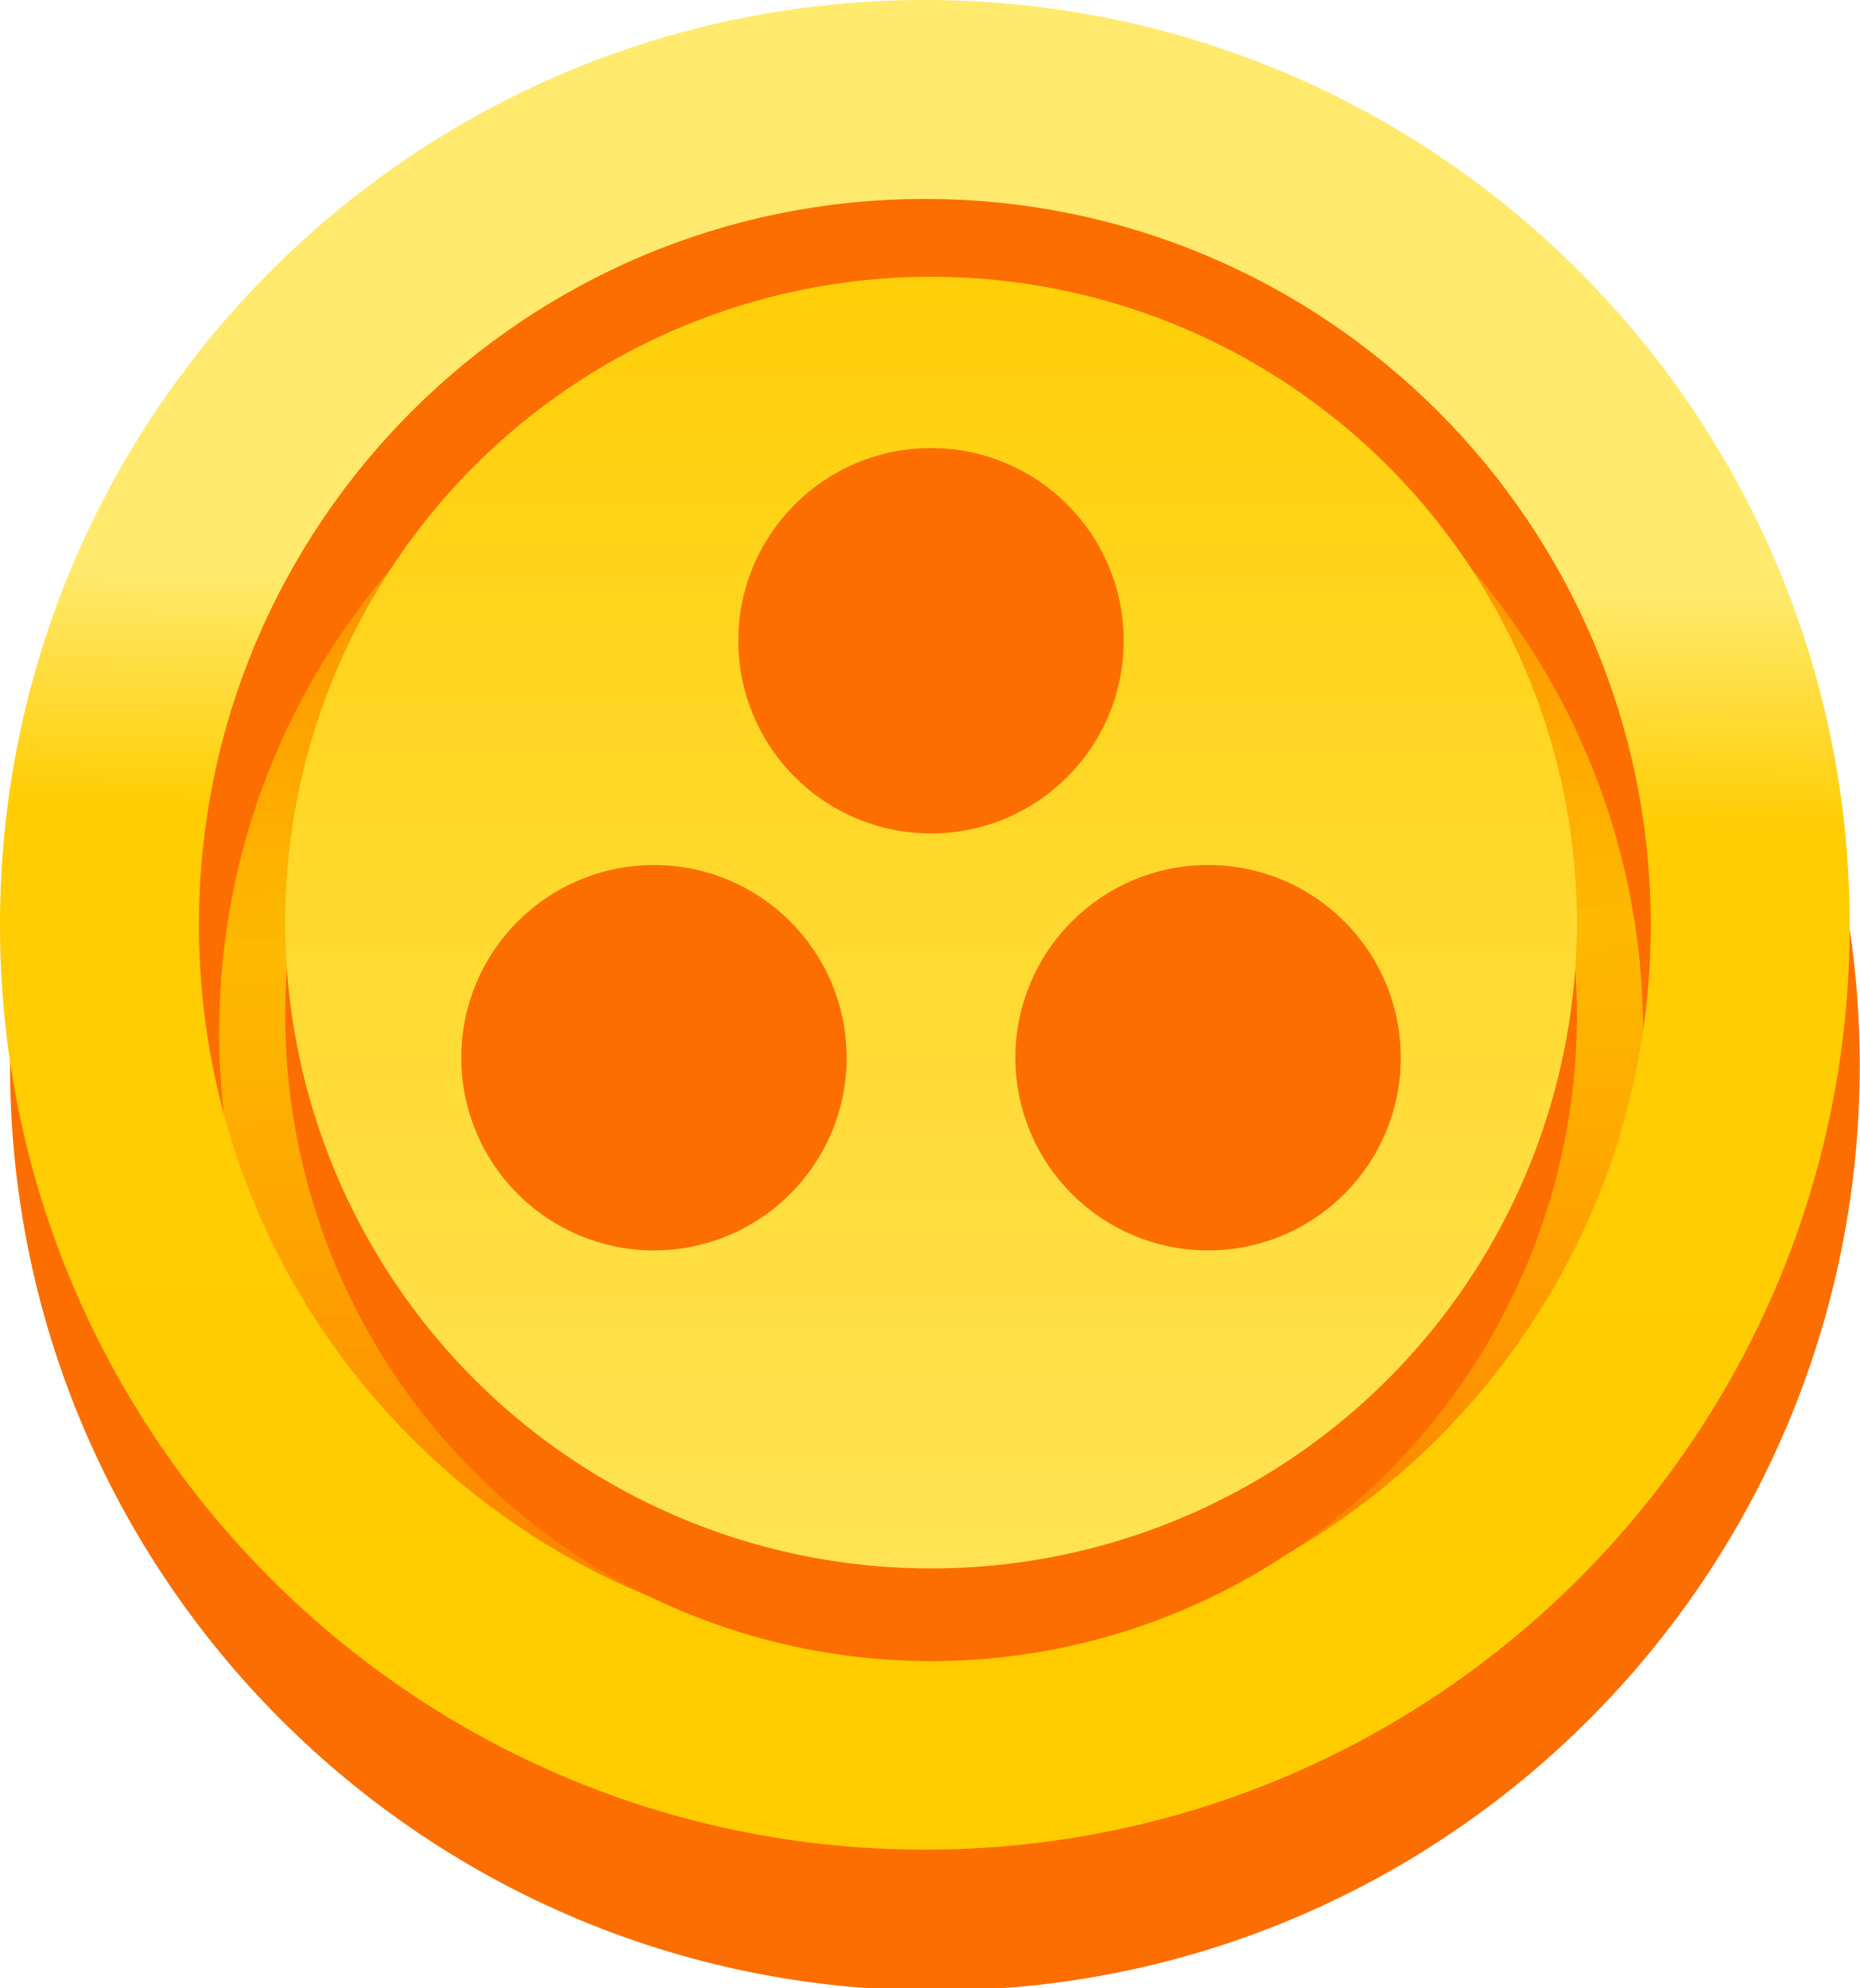
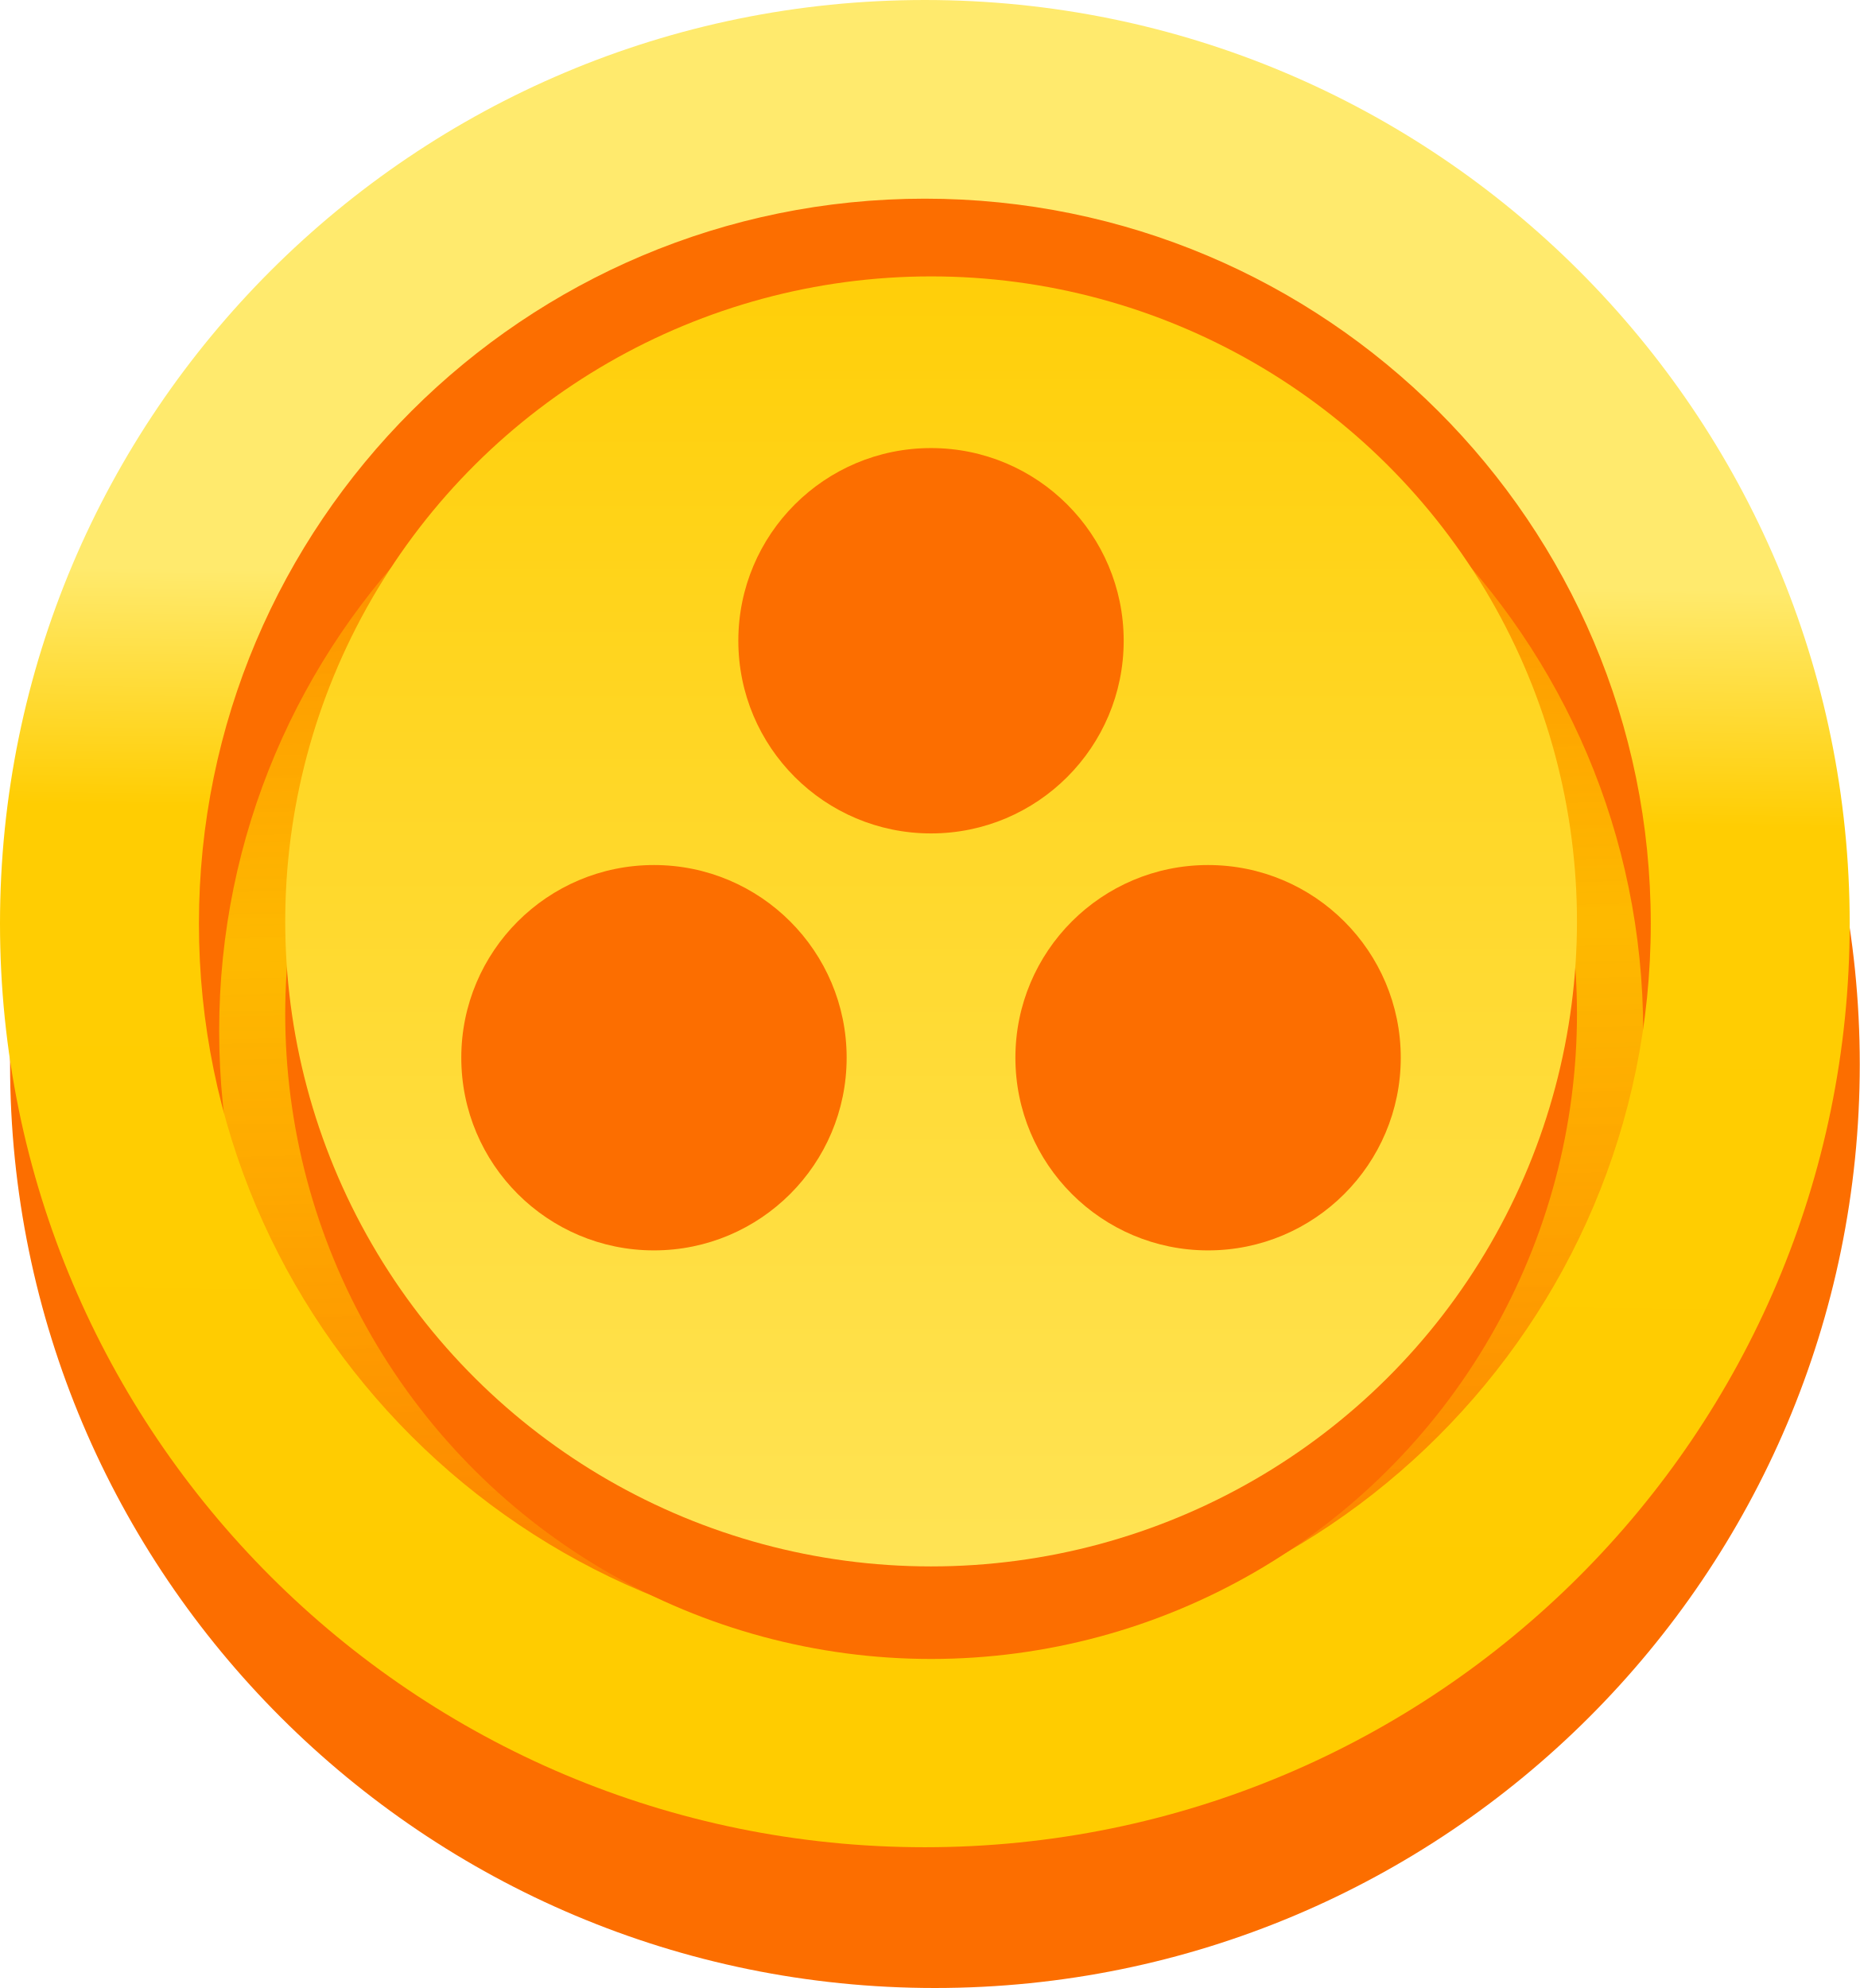
- <svg xmlns="http://www.w3.org/2000/svg" xmlns:xlink="http://www.w3.org/1999/xlink" id="Layer_1" data-name="Layer 1" width="58" height="62" viewBox="0 0 58 62">
+ <svg xmlns="http://www.w3.org/2000/svg" id="Layer_1" data-name="Layer 1" width="58" height="62" viewBox="0 0 58 62">
  <defs>
-     <linearGradient id="linear-gradient" x1="20.923" y1="44.873" x2="20.923" y2="-4.755" gradientUnits="userSpaceOnUse">
-       <stop offset="0" stop-color="#ffea6d" />
-       <stop offset=".833" stop-color="#ffcd02" />
-       <stop offset="1" stop-color="#fc0" />
-     </linearGradient>
-     <symbol id="New_Symbol" data-name="New Symbol" viewBox="0 0 41.793 44.733">
-       <g>
-         <use width="41.793" height="44.733" xlink:href="#button_gui" />
-         <g>
-           <path d="M8.354,30.072c-2.593-4.49-2.593-10.023,0-14.514,2.593-4.49,7.384-7.257,12.569-7.257s9.977,2.766,12.569,7.257,2.593,10.023,0,14.514-7.384,7.257-12.569,7.257-9.977-2.766-12.569-7.257ZM20.923,24.63c-1.002,0-1.814-.812-1.814-1.814s.812-1.814,1.814-1.814,1.814.812,1.814,1.814-.812,1.814-1.814,1.814Z" fill="#fc6e00" />
-           <path d="M8.354,27.99c-2.593-4.49-2.593-10.023,0-14.514s7.384-7.257,12.569-7.257,9.977,2.766,12.569,7.257,2.593,10.023,0,14.514-7.384,7.257-12.569,7.257-9.977-2.766-12.569-7.257Z" fill="url(#linear-gradient)" />
-         </g>
-       </g>
-     </symbol>
-     <linearGradient id="linear-gradient-2" x1="21.244" y1="39.677" x2="20.399" y2="5.016" gradientUnits="userSpaceOnUse">
+     <linearGradient id="linear-gradient" x1="29.482" y1="54.992" x2="28.31" y2="6.953" gradientUnits="userSpaceOnUse">
      <stop offset="0" stop-color="#fc6e00" />
      <stop offset=".536" stop-color="#fc0" stop-opacity=".8" />
      <stop offset=".911" stop-color="#fc7800" />
      <stop offset="1" stop-color="#fc7e00" />
    </linearGradient>
-     <linearGradient id="linear-gradient-3" x1="21.026" y1="3.036" x2="20.519" y2="40.064" gradientUnits="userSpaceOnUse">
+     <linearGradient id="linear-gradient-2" x1="29.18" y1="4.208" x2="28.477" y2="55.529" gradientUnits="userSpaceOnUse">
      <stop offset=".27" stop-color="#ffea6d" />
      <stop offset=".414" stop-color="#ffcd02" />
      <stop offset="1" stop-color="#fc0" />
    </linearGradient>
-     <symbol id="button_gui" viewBox="0 0 41.793 44.733">
-       <g>
-         <circle cx="21.009" cy="23.95" r="20.783" fill="#fc6e00" />
-         <circle cx="20.783" cy="20.783" r="17.651" fill="url(#linear-gradient-2)" />
-         <path d="M20.925,4.361C10.521,4.361,2.086,12.796,2.086,23.2s8.434,18.839,18.839,18.839,18.839-8.434,18.839-18.839S31.33,4.361,20.925,4.361ZM20.925,39.2c-8.836,0-16-7.163-16-16s7.163-16,16-16,16,7.163,16,16-7.163,16-16,16Z" fill="#fc6e00" />
-         <path d="M20.783,0C9.305,0,0,9.305,0,20.783s9.305,20.783,20.783,20.783,20.783-9.305,20.783-20.783S32.261,0,20.783,0ZM20.783,37.096c-9.009,0-16.313-7.304-16.313-16.313S11.774,4.47,20.783,4.47s16.313,7.304,16.313,16.313-7.304,16.313-16.313,16.313Z" fill="url(#linear-gradient-3)" />
-       </g>
-     </symbol>
+     <linearGradient id="linear-gradient-3" x1="29.037" y1="62.194" x2="29.037" y2="-6.59" gradientUnits="userSpaceOnUse">
+       <stop offset="0" stop-color="#ffea6d" />
+       <stop offset=".833" stop-color="#ffcd02" />
+       <stop offset="1" stop-color="#fc0" />
+     </linearGradient>
  </defs>
-   <use width="41.793" height="44.733" transform="scale(1.3878)" xlink:href="#New_Symbol" />
+   <g>
+     <g>
+       <ellipse cx="29.157" cy="33.195" rx="28.843" ry="28.805" fill="#fc6e00" />
+       <ellipse cx="28.843" cy="28.805" rx="24.496" ry="24.464" fill="url(#linear-gradient)" />
+       <path d="M29.04,6.045C14.601,6.045,2.896,17.735,2.896,32.155s11.706,26.111,26.145,26.111,26.145-11.69,26.145-26.111S43.48,6.045,29.04,6.045ZM29.04,54.331c-12.263,0-22.205-9.928-22.205-22.176S16.777,9.98,29.04,9.98s22.205,9.928,22.205,22.176-9.941,22.176-22.205,22.176Z" fill="#fc6e00" />
+       <path d="M28.843,0C12.914,0,0,12.896,0,28.805s12.914,28.805,28.843,28.805,28.843-12.896,28.843-28.805S44.773,0,28.843,0ZM28.843,51.415c-12.503,0-22.639-10.123-22.639-22.61S16.34,6.196,28.843,6.196s22.639,10.123,22.639,22.61-10.136,22.61-22.639,22.61Z" fill="url(#linear-gradient-2)" />
+     </g>
+     <g>
+       <path d="M11.594,41.68c-3.598-6.224-3.598-13.892,0-20.116,3.598-6.224,10.247-10.058,17.444-10.058s13.846,3.834,17.444,10.058c3.598,6.224,3.598,13.892,0,20.116-3.598,6.224-10.247,10.058-17.444,10.058s-13.846-3.834-17.444-10.058ZM29.037,34.136c-1.391,0-2.517-1.126-2.517-2.514s1.126-2.514,2.517-2.514,2.517,1.126,2.517,2.514-1.126,2.514-2.517,2.514Z" fill="#fc6e00" />
+       <path d="M11.594,38.794c-3.598-6.224-3.598-13.892,0-20.116,3.598-6.224,10.247-10.058,17.444-10.058s13.846,3.834,17.444,10.058c3.598,6.224,3.598,13.892,0,20.116s-10.247,10.058-17.444,10.058-13.846-3.834-17.444-10.058Z" fill="url(#linear-gradient-3)" />
+     </g>
+   </g>
  <circle cx="20.395" cy="32.987" r="6.009" fill="#fc6e00" />
  <circle cx="29.035" cy="19.983" r="6.009" fill="#fc6e00" />
  <circle cx="37.676" cy="32.987" r="6.009" fill="#fc6e00" />
</svg>
